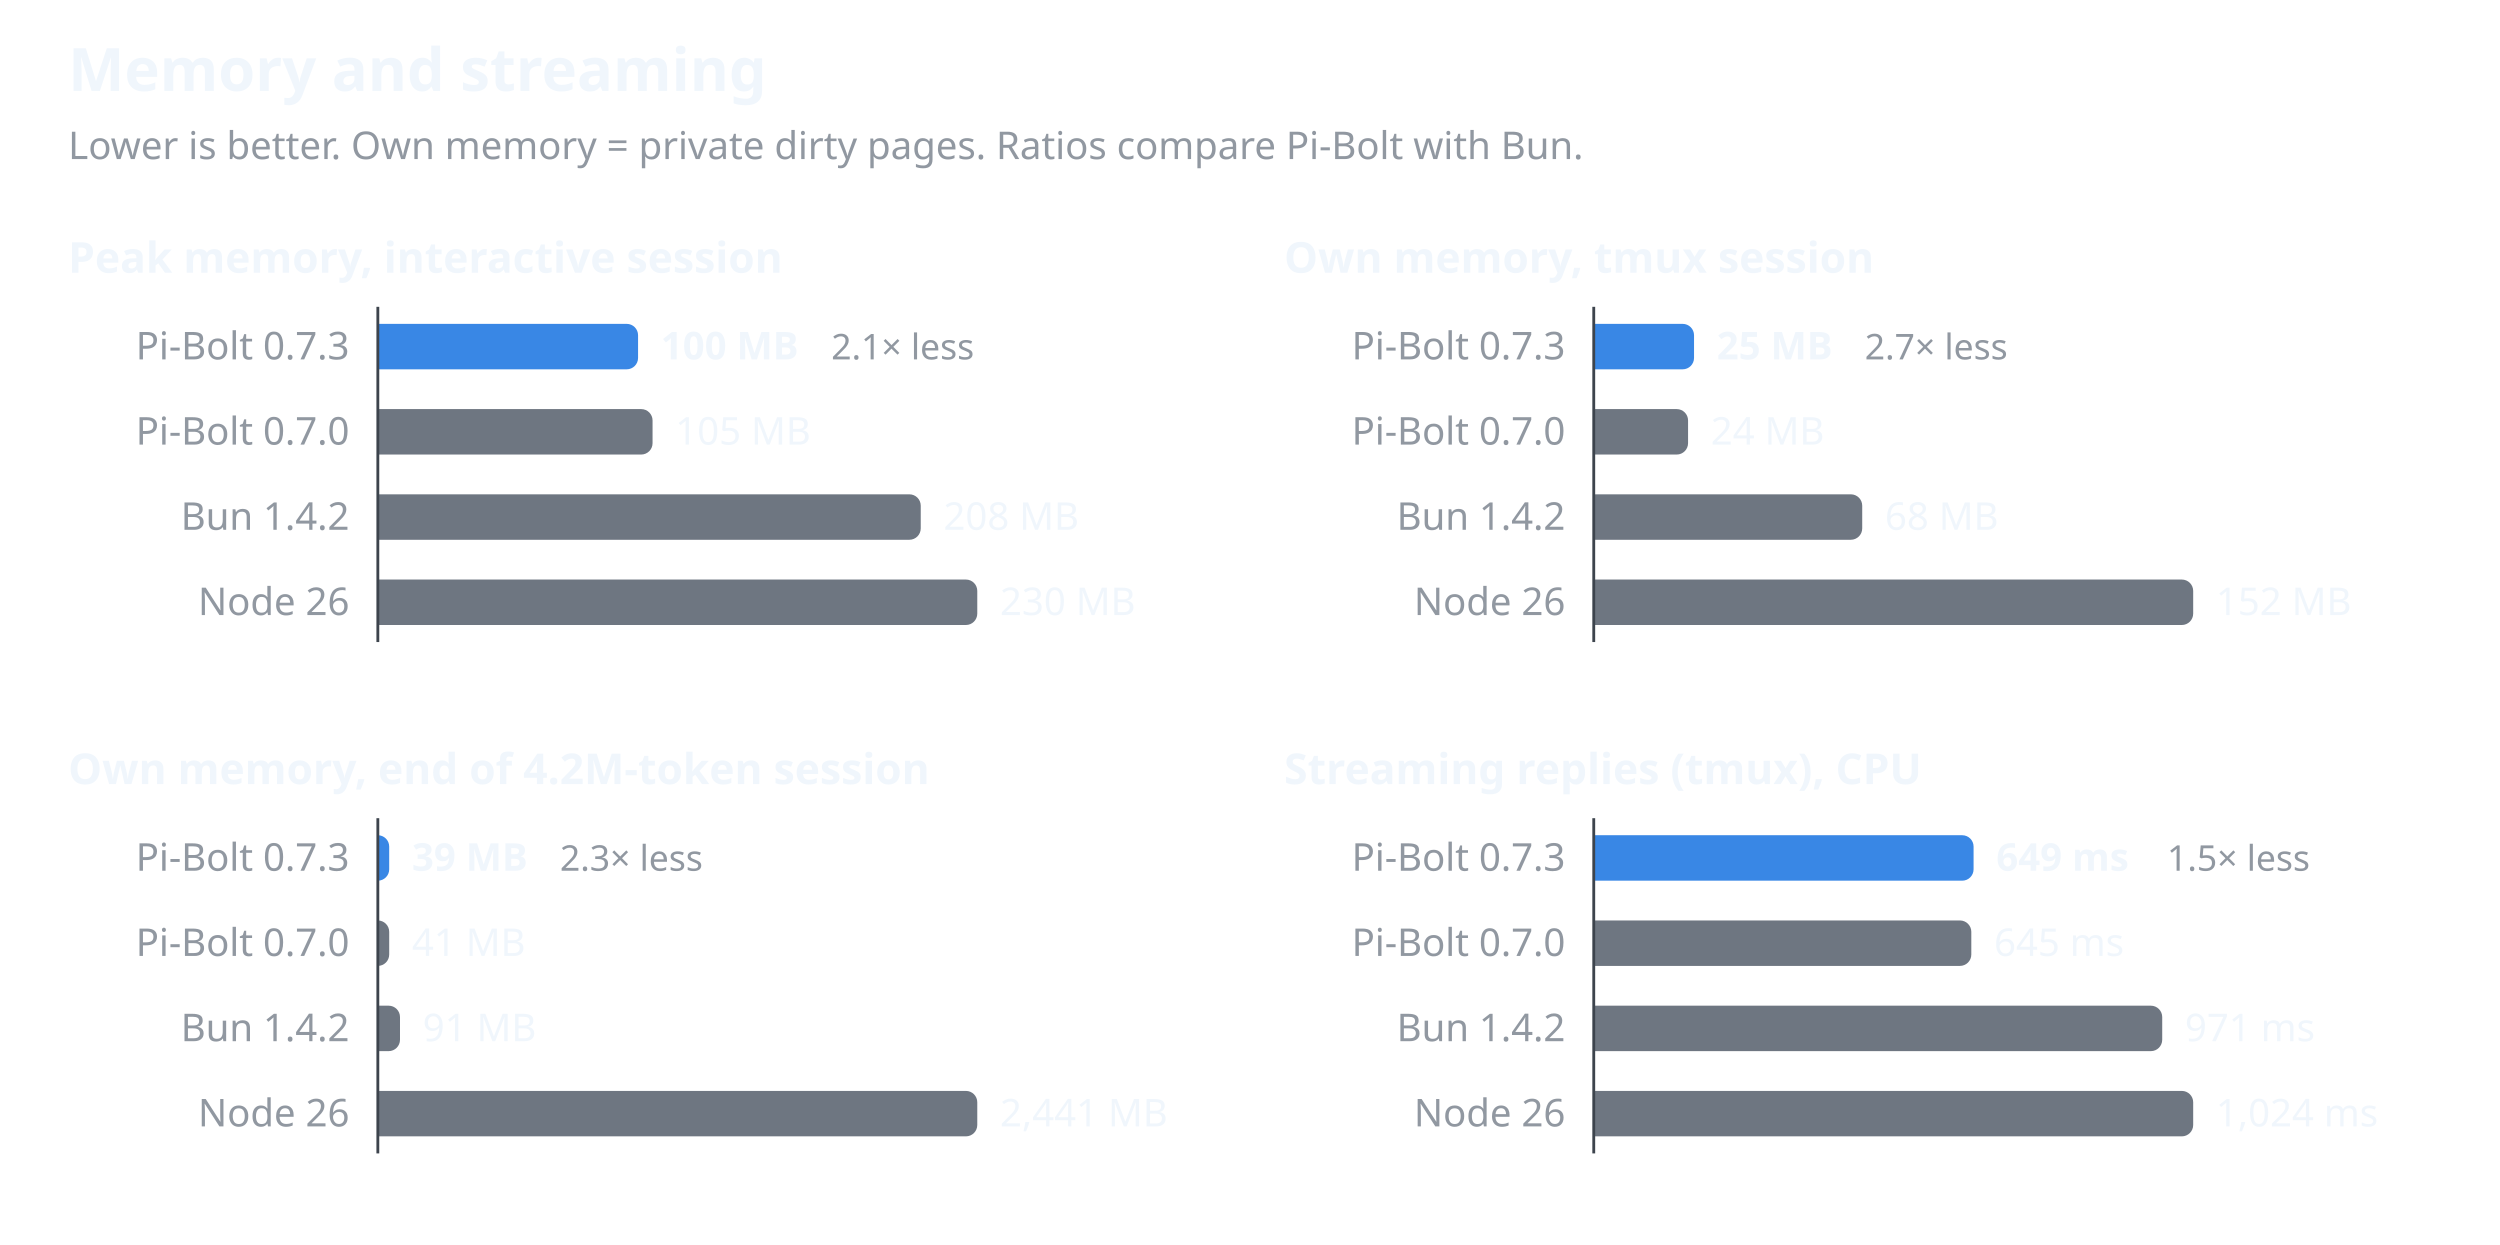
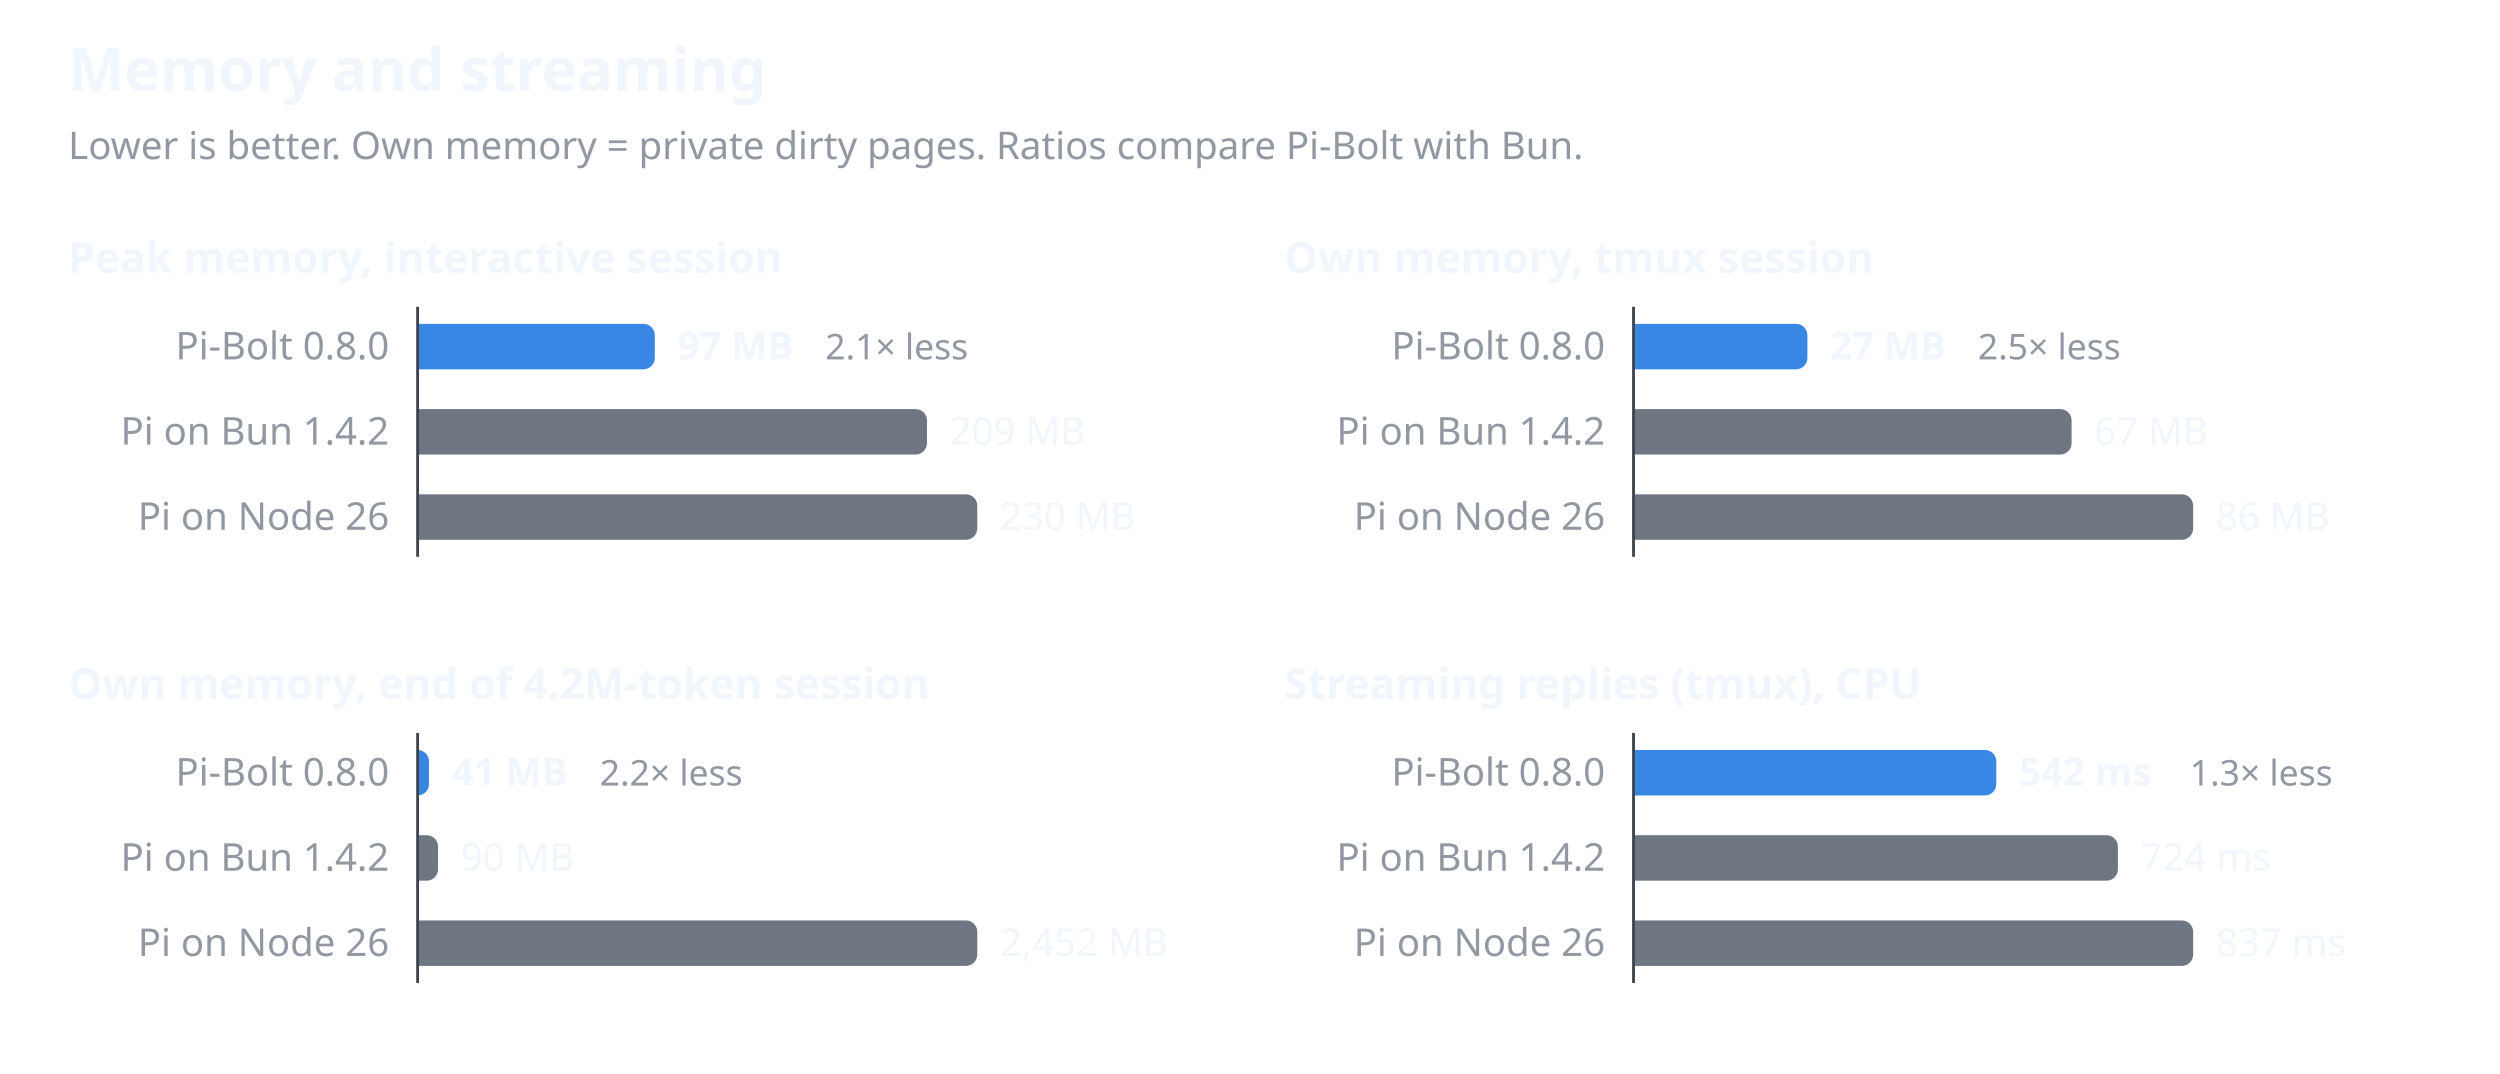
- <svg xmlns="http://www.w3.org/2000/svg" width="880" height="438" viewBox="0 0 880 438" role="img" aria-label="Memory and streaming: Lower is better. Own memory = private dirty pages. Ratios compare Pi-Bolt with Bun.">
+ <svg xmlns="http://www.w3.org/2000/svg" width="880" height="378" viewBox="0 0 880 378" role="img" aria-label="Memory and streaming: Lower is better. Own memory = private dirty pages. Ratios compare Pi-Bolt with Bun.">
  <style>text{font-family:-apple-system, BlinkMacSystemFont, 'Segoe UI', 'Noto Sans', Helvetica, Arial, sans-serif}</style>
  <text x="24" y="32" font-size="21" font-weight="650" fill="#f0f6fc">Memory and streaming</text>
  <text x="24" y="56" font-size="13.5" fill="#9198a1">Lower is better. Own memory = private dirty pages. Ratios compare Pi-Bolt with Bun.</text>
  <text x="24" y="96" font-size="15" font-weight="600" fill="#f0f6fc">Peak memory, interactive session</text>
-   <text x="123" y="126.5" font-size="13.5" text-anchor="end" fill="#9198a1">Pi-Bolt 0.7.3</text>
-   <path d="M133,114 h87.6 a4,4 0 0 1 4,4 v8 a4,4 0 0 1 -4,4 h-87.6 z" fill="#3987e5" />
-   <text x="232.6" y="126.5" font-size="13.5" font-weight="650" fill="#f0f6fc">100 MB</text>
-   <text x="292.6" y="126.5" font-size="12.5" fill="#9198a1">2.1× less</text>
-   <text x="123" y="156.5" font-size="13.5" text-anchor="end" fill="#9198a1">Pi-Bolt 0.7.0</text>
-   <path d="M133,144 h92.7 a4,4 0 0 1 4,4 v8 a4,4 0 0 1 -4,4 h-92.7 z" fill="#6e7681" />
-   <text x="237.7" y="156.5" font-size="13.5" font-weight="400" fill="#f0f6fc">105 MB</text>
-   <text x="123" y="186.5" font-size="13.5" text-anchor="end" fill="#9198a1">Bun 1.4.2</text>
-   <path d="M133,174 h187.1 a4,4 0 0 1 4,4 v8 a4,4 0 0 1 -4,4 h-187.1 z" fill="#6e7681" />
-   <text x="332.1" y="186.5" font-size="13.5" font-weight="400" fill="#f0f6fc">208 MB</text>
-   <text x="123" y="216.5" font-size="13.5" text-anchor="end" fill="#9198a1">Node 26</text>
-   <path d="M133,204 h207.0 a4,4 0 0 1 4,4 v8 a4,4 0 0 1 -4,4 h-207.0 z" fill="#6e7681" />
-   <text x="352.0" y="216.5" font-size="13.5" font-weight="400" fill="#f0f6fc">230 MB</text>
-   <line x1="133" y1="108" x2="133" y2="226" stroke="#3d444d" />
+   <text x="137" y="126.5" font-size="13.5" text-anchor="end" fill="#9198a1">Pi-Bolt 0.8.0</text>
+   <path d="M147,114 h79.5 a4,4 0 0 1 4,4 v8 a4,4 0 0 1 -4,4 h-79.5 z" fill="#3987e5" />
+   <text x="238.5" y="126.5" font-size="13.5" font-weight="650" fill="#f0f6fc">97 MB</text>
+   <text x="290.5" y="126.5" font-size="12.5" fill="#9198a1">2.1× less</text>
+   <text x="137" y="156.5" font-size="13.5" text-anchor="end" fill="#9198a1">Pi on Bun 1.4.2</text>
+   <path d="M147,144 h175.3 a4,4 0 0 1 4,4 v8 a4,4 0 0 1 -4,4 h-175.3 z" fill="#6e7681" />
+   <text x="334.3" y="156.5" font-size="13.5" font-weight="400" fill="#f0f6fc">209 MB</text>
+   <text x="137" y="186.5" font-size="13.5" text-anchor="end" fill="#9198a1">Pi on Node 26</text>
+   <path d="M147,174 h193.0 a4,4 0 0 1 4,4 v8 a4,4 0 0 1 -4,4 h-193.0 z" fill="#6e7681" />
+   <text x="352.0" y="186.5" font-size="13.5" font-weight="400" fill="#f0f6fc">230 MB</text>
+   <line x1="147" y1="108" x2="147" y2="196" stroke="#3d444d" />
  <text x="452" y="96" font-size="15" font-weight="600" fill="#f0f6fc">Own memory, tmux session</text>
-   <text x="551" y="126.5" font-size="13.5" text-anchor="end" fill="#9198a1">Pi-Bolt 0.7.3</text>
-   <path d="M561,114 h31.3 a4,4 0 0 1 4,4 v8 a4,4 0 0 1 -4,4 h-31.3 z" fill="#3987e5" />
-   <text x="604.3" y="126.5" font-size="13.5" font-weight="650" fill="#f0f6fc">25 MB</text>
-   <text x="656.4" y="126.5" font-size="12.5" fill="#9198a1">2.7× less</text>
-   <text x="551" y="156.5" font-size="13.5" text-anchor="end" fill="#9198a1">Pi-Bolt 0.7.0</text>
-   <path d="M561,144 h29.2 a4,4 0 0 1 4,4 v8 a4,4 0 0 1 -4,4 h-29.2 z" fill="#6e7681" />
-   <text x="602.2" y="156.5" font-size="13.5" font-weight="400" fill="#f0f6fc">24 MB</text>
-   <text x="551" y="186.5" font-size="13.5" text-anchor="end" fill="#9198a1">Bun 1.4.2</text>
-   <path d="M561,174 h90.5 a4,4 0 0 1 4,4 v8 a4,4 0 0 1 -4,4 h-90.5 z" fill="#6e7681" />
-   <text x="663.5" y="186.5" font-size="13.5" font-weight="400" fill="#f0f6fc">68 MB</text>
-   <text x="551" y="216.5" font-size="13.5" text-anchor="end" fill="#9198a1">Node 26</text>
-   <path d="M561,204 h207.0 a4,4 0 0 1 4,4 v8 a4,4 0 0 1 -4,4 h-207.0 z" fill="#6e7681" />
-   <text x="780.0" y="216.5" font-size="13.5" font-weight="400" fill="#f0f6fc">152 MB</text>
-   <line x1="561" y1="108" x2="561" y2="226" stroke="#3d444d" />
-   <text x="24" y="276" font-size="15" font-weight="600" fill="#f0f6fc">Own memory, end of 4.2M-token session</text>
-   <text x="123" y="306.5" font-size="13.5" text-anchor="end" fill="#9198a1">Pi-Bolt 0.7.3</text>
-   <path d="M133,294 h0.0 a4,4 0 0 1 4,4 v8 a4,4 0 0 1 -4,4 h0.0 z" fill="#3987e5" />
-   <text x="145.0" y="306.5" font-size="13.5" font-weight="650" fill="#f0f6fc">39 MB</text>
-   <text x="197.1" y="306.5" font-size="12.5" fill="#9198a1">2.3× less</text>
-   <text x="123" y="336.5" font-size="13.5" text-anchor="end" fill="#9198a1">Pi-Bolt 0.7.0</text>
-   <path d="M133,324 h0.0 a4,4 0 0 1 4,4 v8 a4,4 0 0 1 -4,4 h0.0 z" fill="#6e7681" />
-   <text x="145.0" y="336.5" font-size="13.5" font-weight="400" fill="#f0f6fc">41 MB</text>
-   <text x="123" y="366.5" font-size="13.5" text-anchor="end" fill="#9198a1">Bun 1.4.2</text>
-   <path d="M133,354 h3.8 a4,4 0 0 1 4,4 v8 a4,4 0 0 1 -4,4 h-3.8 z" fill="#6e7681" />
-   <text x="148.8" y="366.5" font-size="13.5" font-weight="400" fill="#f0f6fc">91 MB</text>
-   <text x="123" y="396.5" font-size="13.5" text-anchor="end" fill="#9198a1">Node 26</text>
-   <path d="M133,384 h207.0 a4,4 0 0 1 4,4 v8 a4,4 0 0 1 -4,4 h-207.0 z" fill="#6e7681" />
-   <text x="352.0" y="396.5" font-size="13.5" font-weight="400" fill="#f0f6fc">2,441 MB</text>
-   <line x1="133" y1="288" x2="133" y2="406" stroke="#3d444d" />
-   <text x="452" y="276" font-size="15" font-weight="600" fill="#f0f6fc">Streaming replies (tmux), CPU</text>
-   <text x="551" y="306.5" font-size="13.5" text-anchor="end" fill="#9198a1">Pi-Bolt 0.7.3</text>
-   <path d="M561,294 h129.7 a4,4 0 0 1 4,4 v8 a4,4 0 0 1 -4,4 h-129.7 z" fill="#3987e5" />
-   <text x="702.7" y="306.5" font-size="13.5" font-weight="650" fill="#f0f6fc">649 ms</text>
-   <text x="762.8" y="306.5" font-size="12.5" fill="#9198a1">1.5× less</text>
-   <text x="551" y="336.5" font-size="13.5" text-anchor="end" fill="#9198a1">Pi-Bolt 0.7.0</text>
-   <path d="M561,324 h128.9 a4,4 0 0 1 4,4 v8 a4,4 0 0 1 -4,4 h-128.9 z" fill="#6e7681" />
-   <text x="701.9" y="336.5" font-size="13.5" font-weight="400" fill="#f0f6fc">645 ms</text>
-   <text x="551" y="366.5" font-size="13.5" text-anchor="end" fill="#9198a1">Bun 1.4.2</text>
-   <path d="M561,354 h196.1 a4,4 0 0 1 4,4 v8 a4,4 0 0 1 -4,4 h-196.1 z" fill="#6e7681" />
-   <text x="769.1" y="366.5" font-size="13.5" font-weight="400" fill="#f0f6fc">971 ms</text>
-   <text x="551" y="396.5" font-size="13.5" text-anchor="end" fill="#9198a1">Node 26</text>
-   <path d="M561,384 h207.0 a4,4 0 0 1 4,4 v8 a4,4 0 0 1 -4,4 h-207.0 z" fill="#6e7681" />
-   <text x="780.0" y="396.5" font-size="13.5" font-weight="400" fill="#f0f6fc">1,024 ms</text>
-   <line x1="561" y1="288" x2="561" y2="406" stroke="#3d444d" />
+   <text x="565" y="126.5" font-size="13.5" text-anchor="end" fill="#9198a1">Pi-Bolt 0.8.0</text>
+   <path d="M575,114 h57.2 a4,4 0 0 1 4,4 v8 a4,4 0 0 1 -4,4 h-57.2 z" fill="#3987e5" />
+   <text x="644.2" y="126.5" font-size="13.5" font-weight="650" fill="#f0f6fc">27 MB</text>
+   <text x="696.2" y="126.5" font-size="12.5" fill="#9198a1">2.5× less</text>
+   <text x="565" y="156.5" font-size="13.5" text-anchor="end" fill="#9198a1">Pi on Bun 1.4.2</text>
+   <path d="M575,144 h150.2 a4,4 0 0 1 4,4 v8 a4,4 0 0 1 -4,4 h-150.2 z" fill="#6e7681" />
+   <text x="737.2" y="156.5" font-size="13.5" font-weight="400" fill="#f0f6fc">67 MB</text>
+   <text x="565" y="186.5" font-size="13.5" text-anchor="end" fill="#9198a1">Pi on Node 26</text>
+   <path d="M575,174 h193.0 a4,4 0 0 1 4,4 v8 a4,4 0 0 1 -4,4 h-193.0 z" fill="#6e7681" />
+   <text x="780.0" y="186.5" font-size="13.5" font-weight="400" fill="#f0f6fc">86 MB</text>
+   <line x1="575" y1="108" x2="575" y2="196" stroke="#3d444d" />
+   <text x="24" y="246" font-size="15" font-weight="600" fill="#f0f6fc">Own memory, end of 4.2M-token session</text>
+   <text x="137" y="276.5" font-size="13.5" text-anchor="end" fill="#9198a1">Pi-Bolt 0.8.0</text>
+   <path d="M147,264 h0.0 a4,4 0 0 1 4,4 v8 a4,4 0 0 1 -4,4 h0.0 z" fill="#3987e5" />
+   <text x="159.0" y="276.5" font-size="13.5" font-weight="650" fill="#f0f6fc">41 MB</text>
+   <text x="211.1" y="276.5" font-size="12.5" fill="#9198a1">2.2× less</text>
+   <text x="137" y="306.5" font-size="13.5" text-anchor="end" fill="#9198a1">Pi on Bun 1.4.2</text>
+   <path d="M147,294 h3.2 a4,4 0 0 1 4,4 v8 a4,4 0 0 1 -4,4 h-3.2 z" fill="#6e7681" />
+   <text x="162.2" y="306.5" font-size="13.5" font-weight="400" fill="#f0f6fc">90 MB</text>
+   <text x="137" y="336.5" font-size="13.5" text-anchor="end" fill="#9198a1">Pi on Node 26</text>
+   <path d="M147,324 h193.0 a4,4 0 0 1 4,4 v8 a4,4 0 0 1 -4,4 h-193.0 z" fill="#6e7681" />
+   <text x="352.0" y="336.5" font-size="13.5" font-weight="400" fill="#f0f6fc">2,452 MB</text>
+   <line x1="147" y1="258" x2="147" y2="346" stroke="#3d444d" />
+   <text x="452" y="246" font-size="15" font-weight="600" fill="#f0f6fc">Streaming replies (tmux), CPU</text>
+   <text x="565" y="276.5" font-size="13.5" text-anchor="end" fill="#9198a1">Pi-Bolt 0.8.0</text>
+   <path d="M575,264 h123.7 a4,4 0 0 1 4,4 v8 a4,4 0 0 1 -4,4 h-123.7 z" fill="#3987e5" />
+   <text x="710.7" y="276.5" font-size="13.5" font-weight="650" fill="#f0f6fc">542 ms</text>
+   <text x="770.8" y="276.5" font-size="12.5" fill="#9198a1">1.3× less</text>
+   <text x="565" y="306.5" font-size="13.5" text-anchor="end" fill="#9198a1">Pi on Bun 1.4.2</text>
+   <path d="M575,294 h166.5 a4,4 0 0 1 4,4 v8 a4,4 0 0 1 -4,4 h-166.5 z" fill="#6e7681" />
+   <text x="753.5" y="306.5" font-size="13.5" font-weight="400" fill="#f0f6fc">724 ms</text>
+   <text x="565" y="336.5" font-size="13.5" text-anchor="end" fill="#9198a1">Pi on Node 26</text>
+   <path d="M575,324 h193.0 a4,4 0 0 1 4,4 v8 a4,4 0 0 1 -4,4 h-193.0 z" fill="#6e7681" />
+   <text x="780.0" y="336.5" font-size="13.5" font-weight="400" fill="#f0f6fc">837 ms</text>
+   <line x1="575" y1="258" x2="575" y2="346" stroke="#3d444d" />
</svg>
